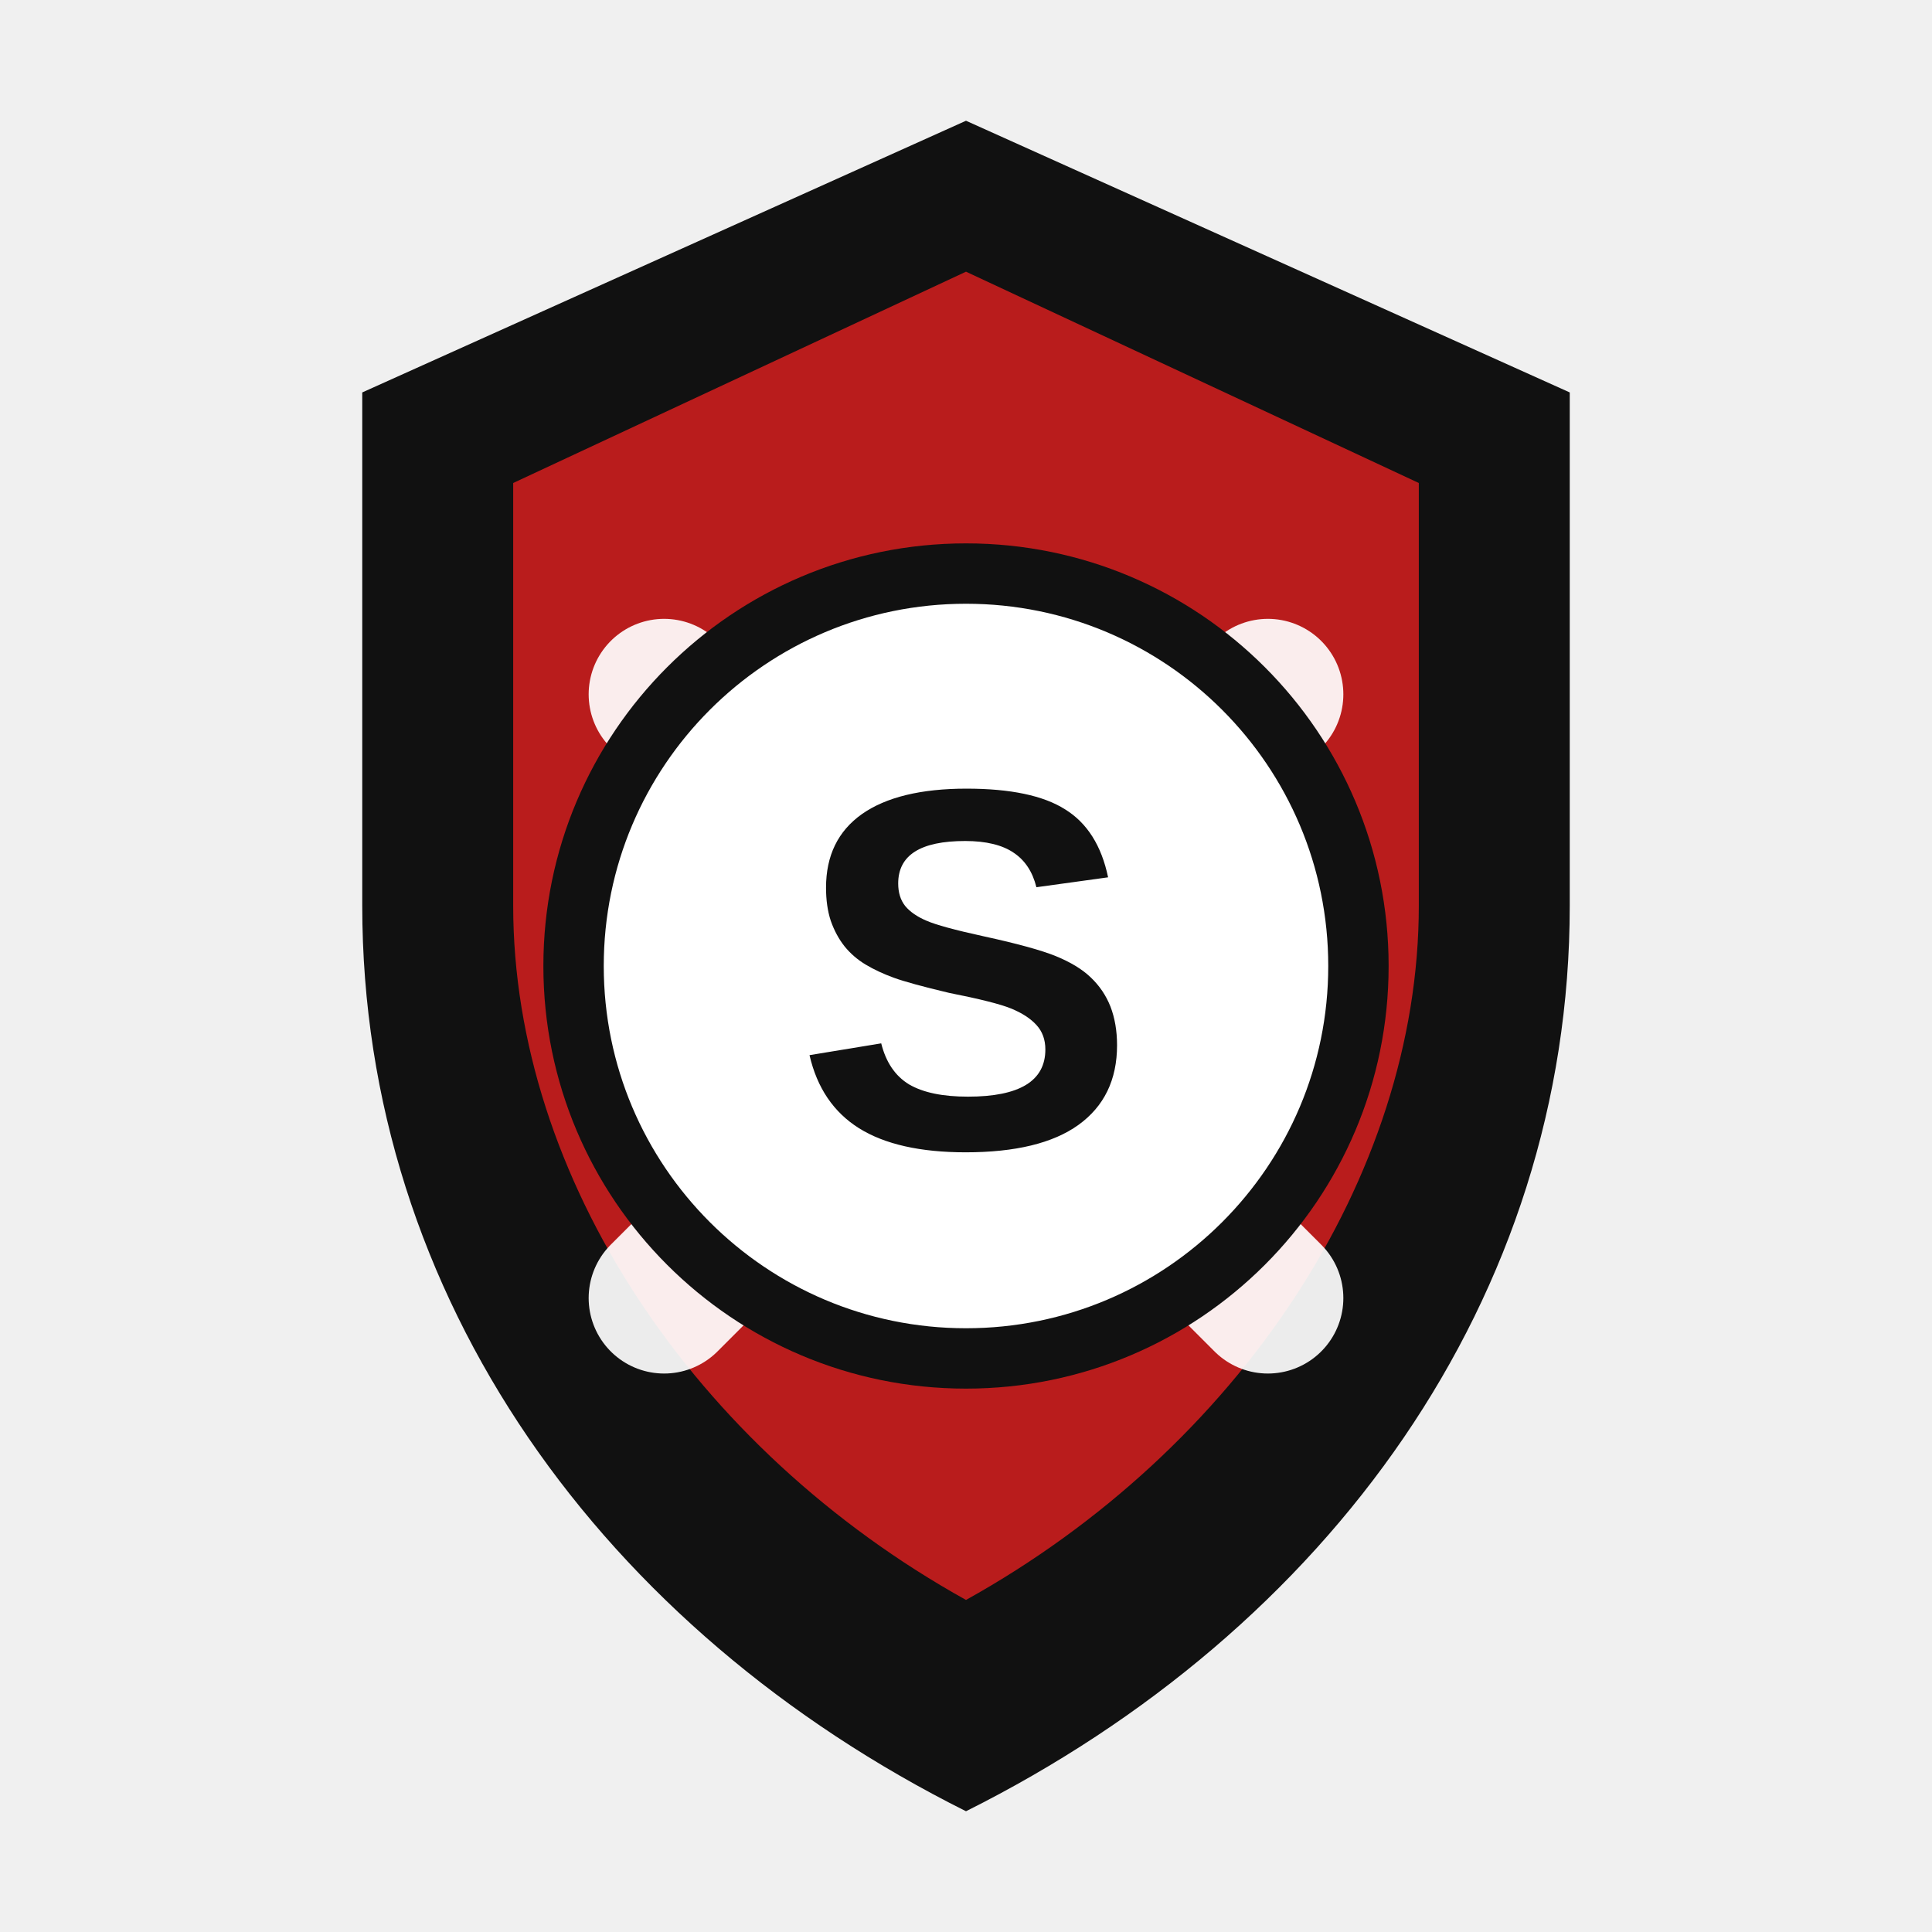
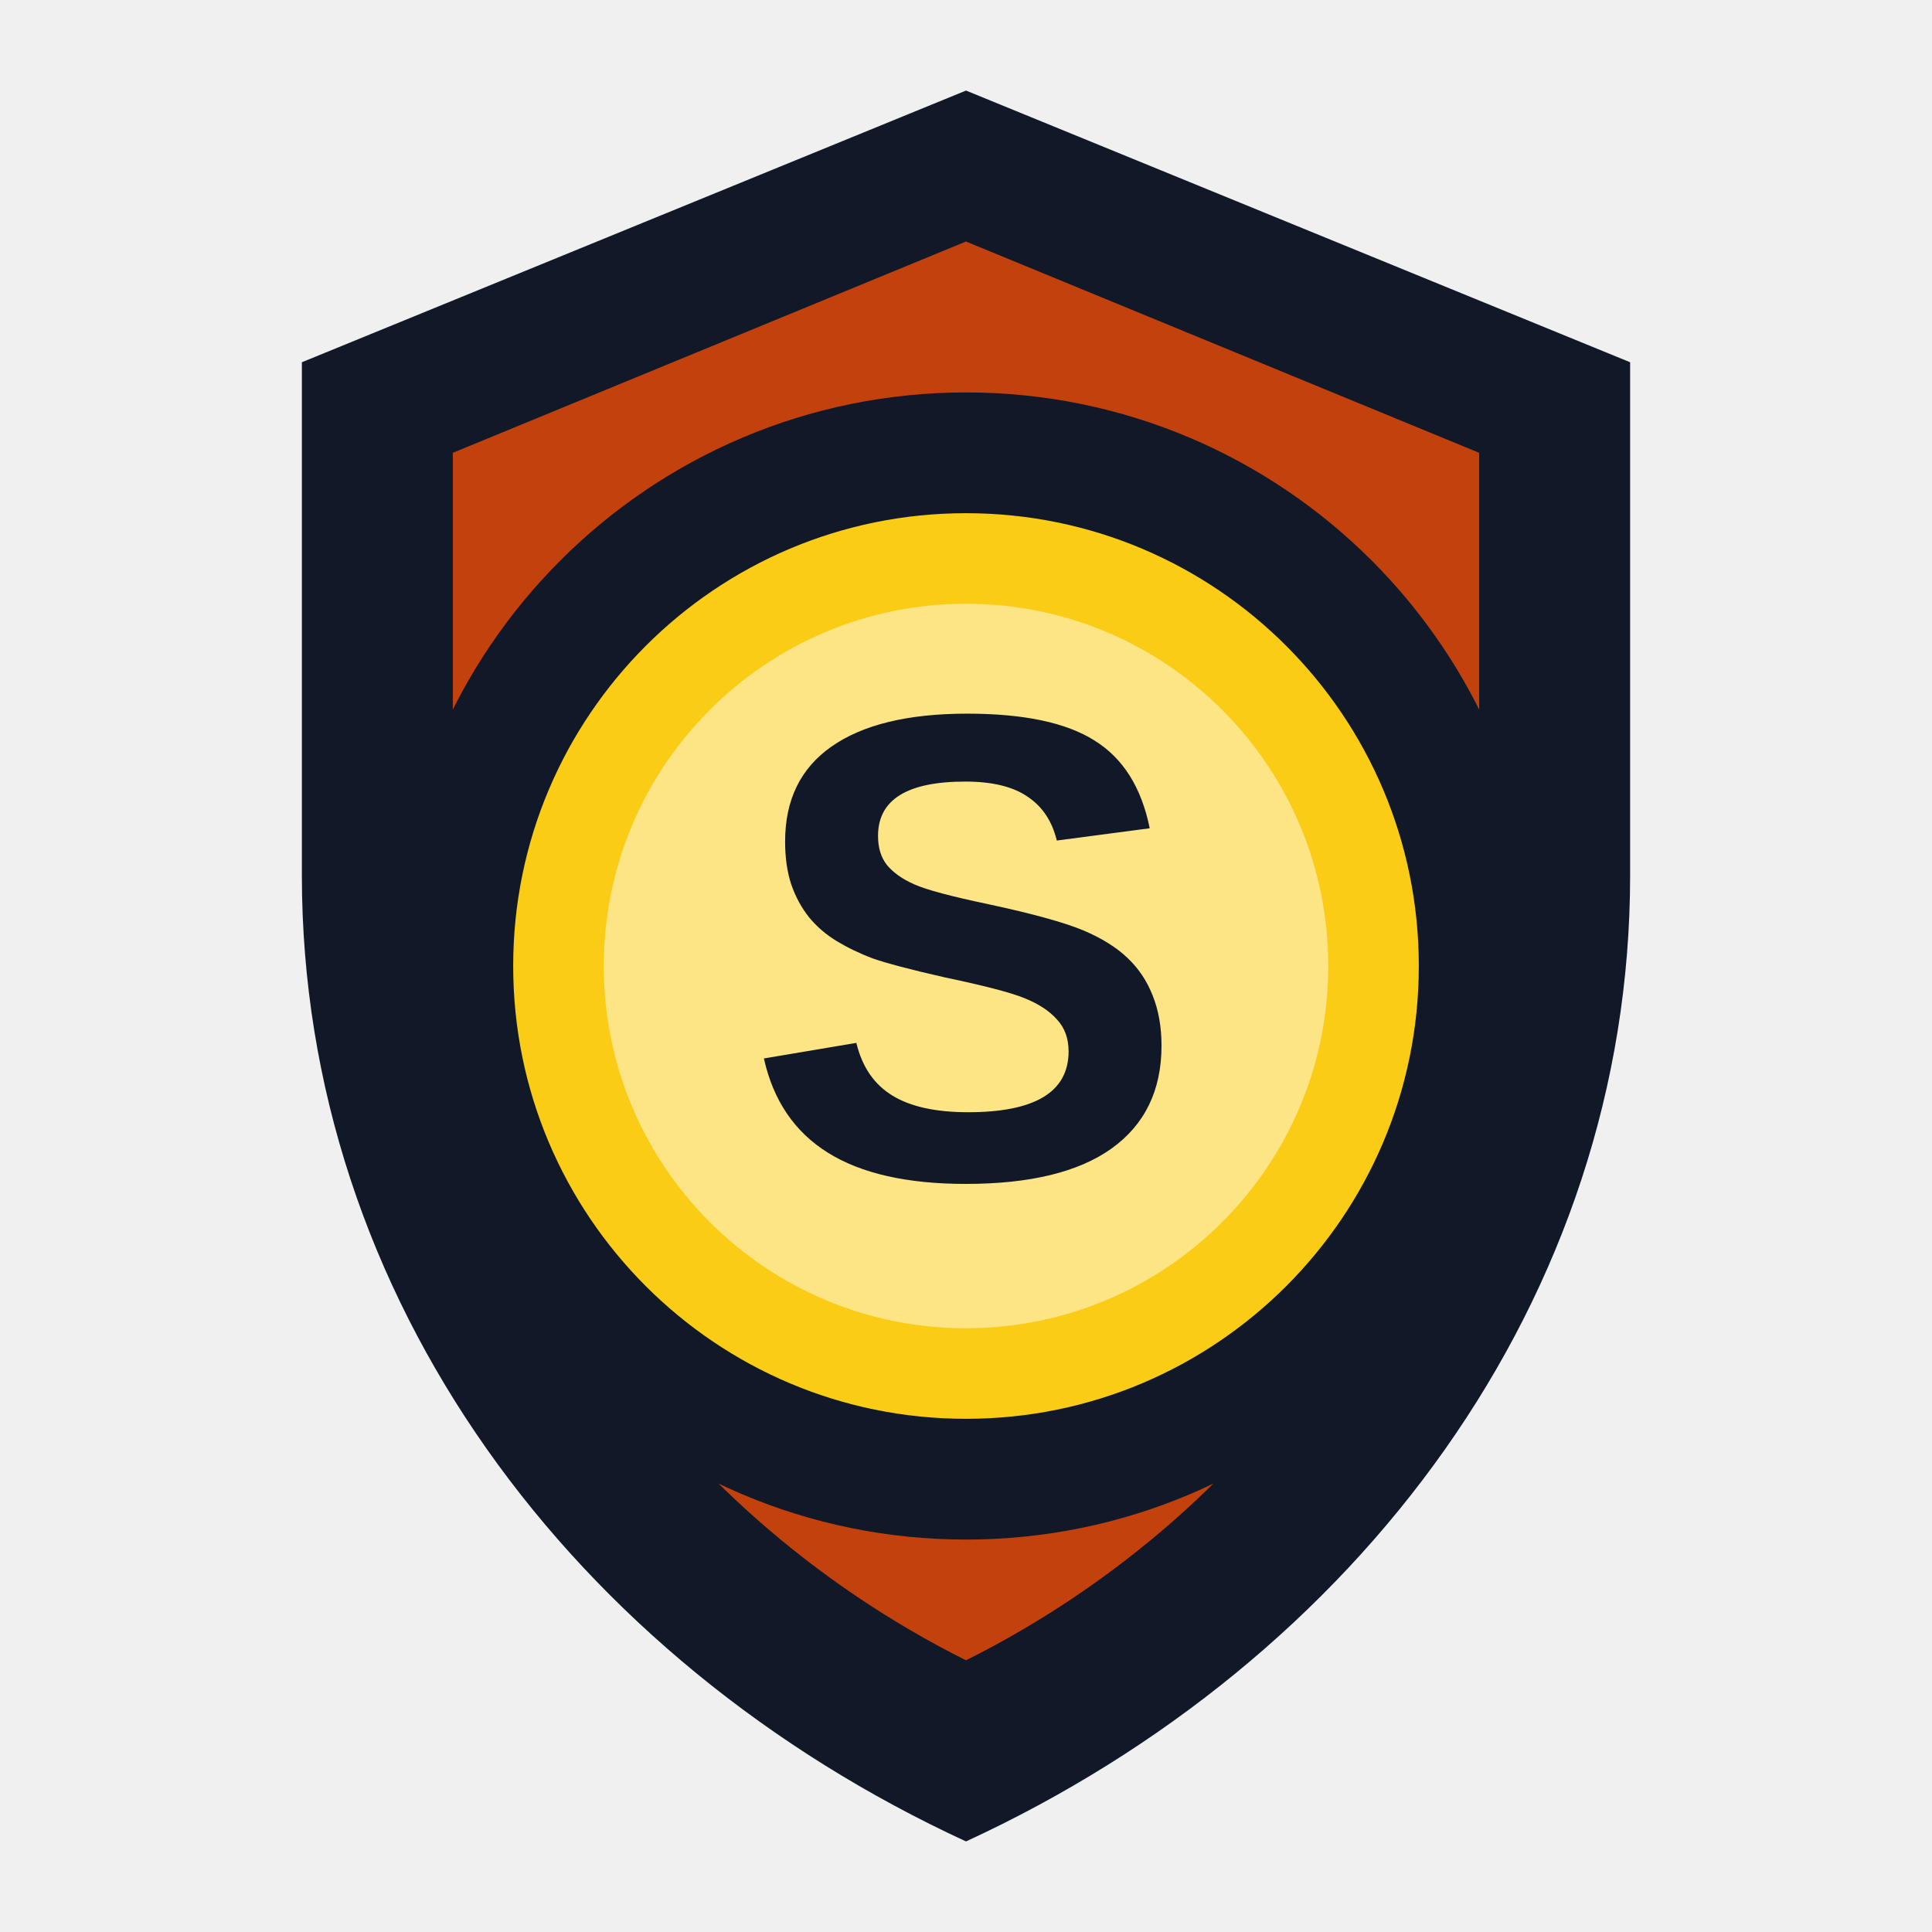
- <svg xmlns="http://www.w3.org/2000/svg" viewBox="0 0 64 64" role="img" aria-label="stoat trap kill badge marker">
-   <path d="M32 4 L52 13 V30 C52 43 44 54 32 60 C20 54 12 43 12 30 V13 Z" fill="#111111" />
-   <path d="M32 9 L47 16 V30 C47 39 41 48 32 53 C23 48 17 39 17 30 V16 Z" fill="#b91c1c" />
-   <path d="M22 43 L42 23 M42 43 L22 23" stroke="#ffffff" stroke-width="5" stroke-linecap="round" opacity="0.92" />
-   <circle cx="32" cy="32" r="13" fill="#ffffff" stroke="#111111" stroke-width="2" />
-   <text x="32" y="38" text-anchor="middle" font-family="Arial, sans-serif" font-size="17" font-weight="900" fill="#111111">S</text>
+ <svg xmlns="http://www.w3.org/2000/svg" viewBox="0 0 64 64" width="64" height="64" role="img" aria-label="Trap kill S">
+   <path d="M32 3 L54 12 V29 C54 43 45 55 32 61 C19 55 10 43 10 29 V12 Z" fill="#111827" />
+   <path d="M32 8 L49 15 V29 C49 40 42 50 32 55 C22 50 15 40 15 29 V15 Z" fill="#c2410c" />
+   <path d="M22 20 L42 40 M42 20 L22 40" stroke="#111827" stroke-width="6" stroke-linecap="round" opacity="0.55" />
+   <circle cx="32" cy="32" r="17" fill="#facc15" stroke="#111827" stroke-width="4" />
+   <circle cx="32" cy="32" r="12" fill="#fde68a" opacity="0.95" />
+   <text x="32" y="39" text-anchor="middle" font-family="Arial, Helvetica, sans-serif" font-size="22" font-weight="900" fill="#111827">S</text>
</svg>
